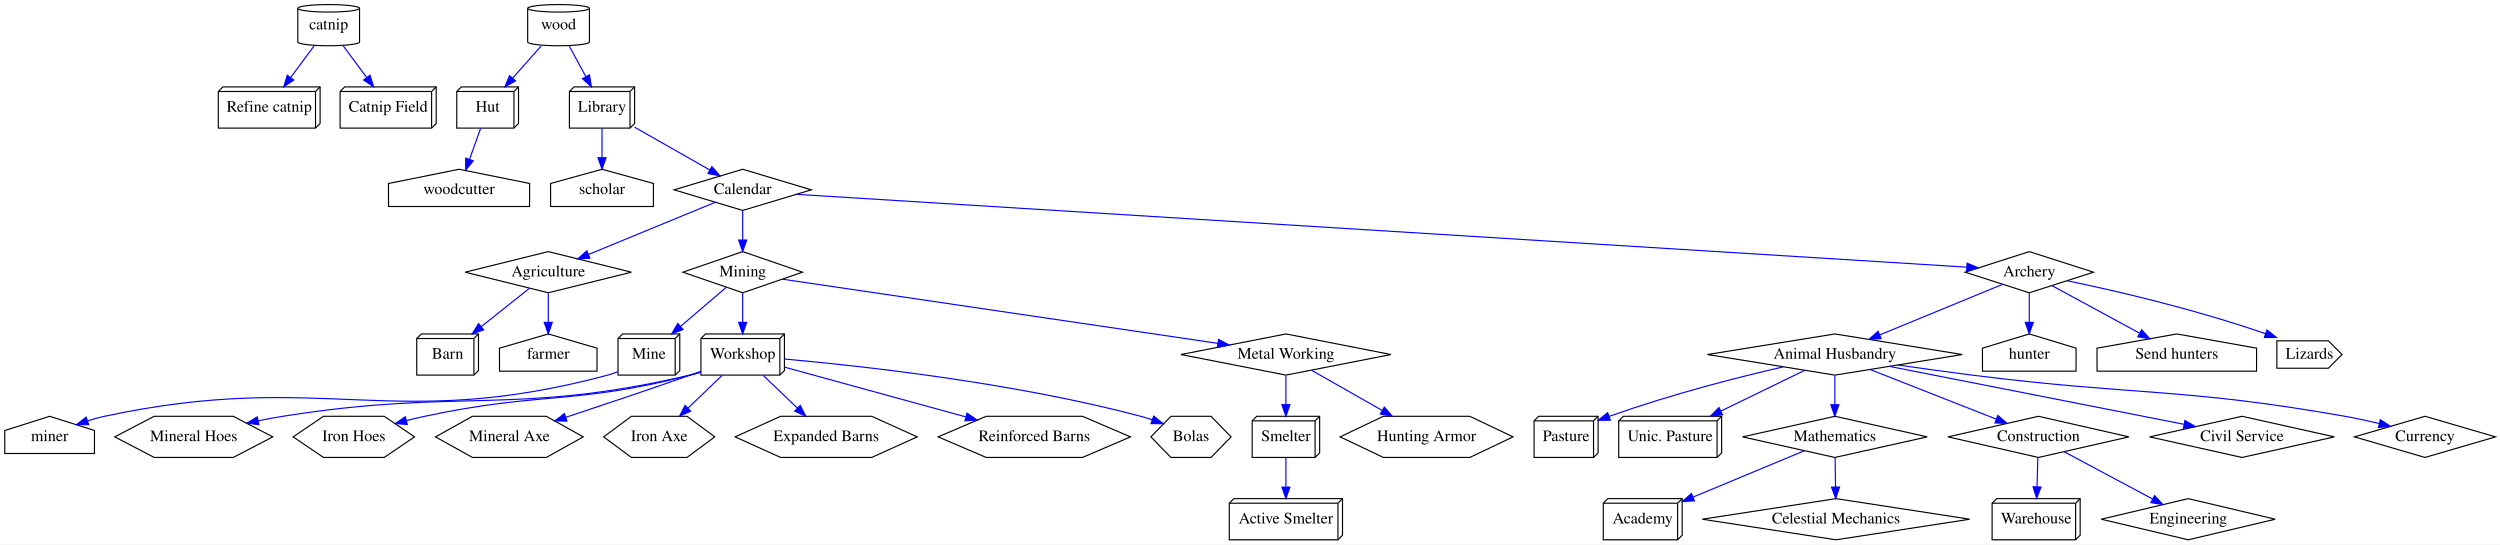
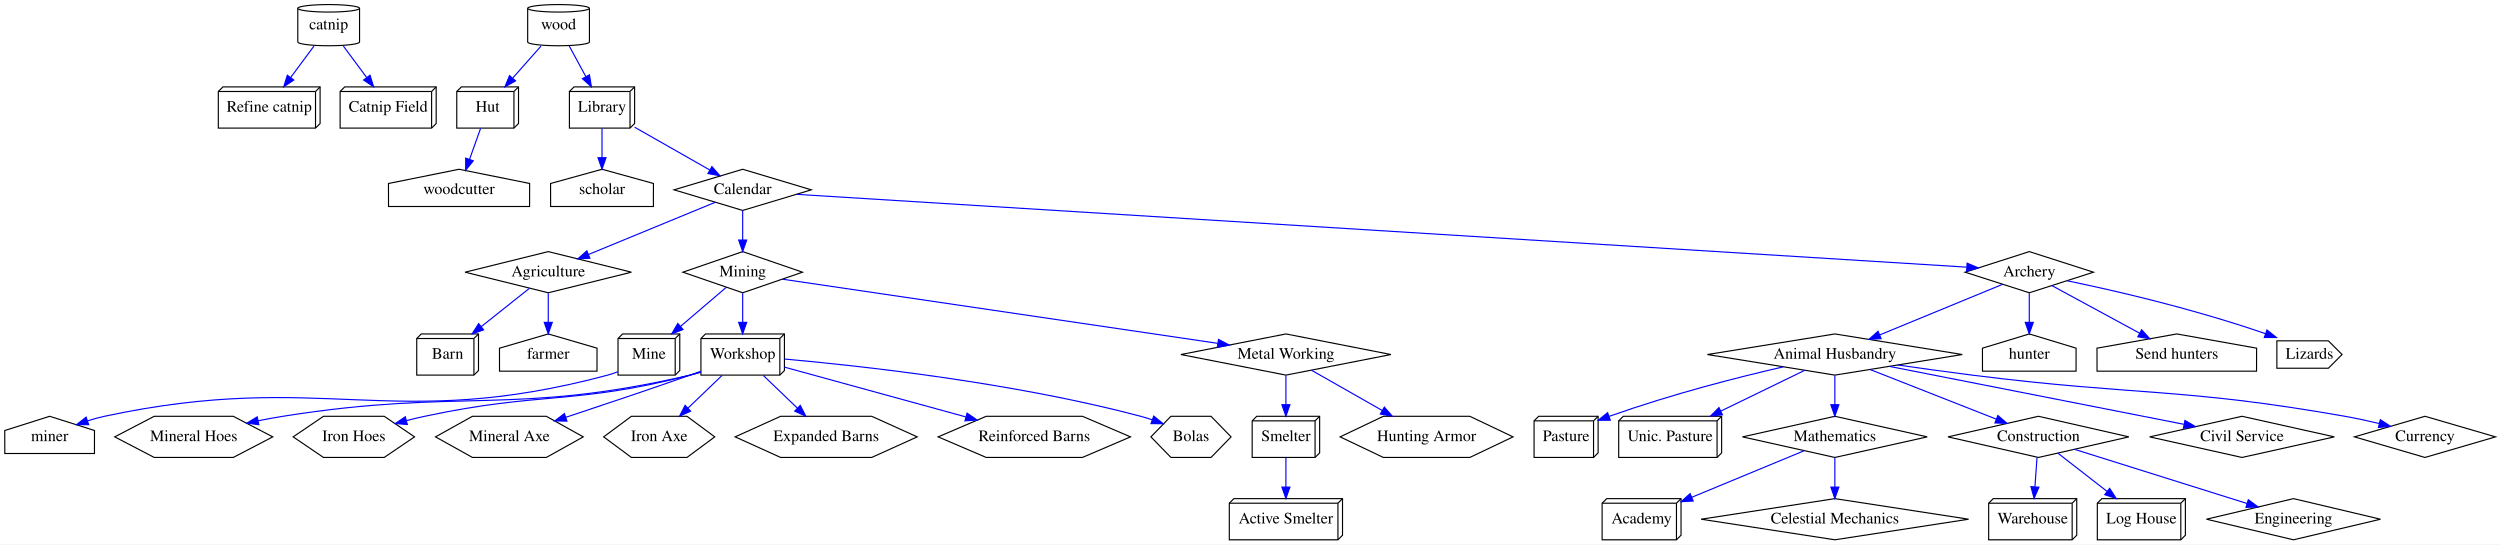
<svg xmlns="http://www.w3.org/2000/svg" width="2186pt" height="476pt" viewBox="0.00 0.00 2185.95 476.00">
  <g id="graph0" class="graph" transform="scale(1 1) rotate(0) translate(4 472)">
    <polygon fill="white" stroke="transparent" points="-4,4 -4,-472 2181.95,-472 2181.95,4 -4,4" />
    <g id="node1" class="node">
      <path fill="none" stroke="black" d="M310.37,-464.73C310.37,-466.53 298.26,-468 283.37,-468 268.47,-468 256.37,-466.53 256.37,-464.73 256.37,-464.73 256.37,-435.27 256.37,-435.27 256.37,-433.47 268.47,-432 283.37,-432 298.26,-432 310.37,-433.47 310.37,-435.27 310.37,-435.27 310.37,-464.73 310.37,-464.73" />
      <path fill="none" stroke="black" d="M310.37,-464.73C310.37,-462.92 298.26,-461.45 283.37,-461.45 268.47,-461.45 256.37,-462.92 256.37,-464.73" />
      <text text-anchor="middle" x="283.37" y="-446.3" font-family="Times,serif" font-size="14.00">catnip</text>
    </g>
    <g id="node2" class="node">
      <polygon fill="none" stroke="black" points="275.87,-396 190.87,-396 186.87,-392 186.87,-360 271.87,-360 275.87,-364 275.87,-396" />
      <polyline fill="none" stroke="black" points="271.87,-392 186.87,-392 " />
      <polyline fill="none" stroke="black" points="271.87,-392 271.87,-360 " />
      <polyline fill="none" stroke="black" points="271.87,-392 275.87,-396 " />
      <text text-anchor="middle" x="231.37" y="-374.3" font-family="Times,serif" font-size="14.00">Refine catnip</text>
    </g>
    <g id="edge1" class="edge">
      <path fill="none" stroke="blue" d="M270.51,-431.7C264.34,-423.39 256.83,-413.28 250.04,-404.14" />
      <polygon fill="blue" stroke="blue" points="252.84,-402.04 244.07,-396.1 247.23,-406.22 252.84,-402.04" />
    </g>
    <g id="node3" class="node">
      <polygon fill="none" stroke="black" points="377.37,-396 297.37,-396 293.37,-392 293.37,-360 373.37,-360 377.37,-364 377.37,-396" />
      <polyline fill="none" stroke="black" points="373.37,-392 293.37,-392 " />
      <polyline fill="none" stroke="black" points="373.37,-392 373.37,-360 " />
      <polyline fill="none" stroke="black" points="373.37,-392 377.37,-396 " />
      <text text-anchor="middle" x="335.37" y="-374.3" font-family="Times,serif" font-size="14.00">Catnip Field</text>
    </g>
    <g id="edge2" class="edge">
      <path fill="none" stroke="blue" d="M296.22,-431.7C302.39,-423.39 309.9,-413.28 316.69,-404.14" />
      <polygon fill="blue" stroke="blue" points="319.51,-406.22 322.66,-396.1 313.89,-402.04 319.51,-406.22" />
    </g>
    <g id="node4" class="node">
      <path fill="none" stroke="black" d="M511.37,-464.73C511.37,-466.53 499.26,-468 484.37,-468 469.47,-468 457.37,-466.53 457.37,-464.73 457.37,-464.73 457.37,-435.27 457.37,-435.27 457.37,-433.47 469.47,-432 484.37,-432 499.26,-432 511.37,-433.47 511.37,-435.27 511.37,-435.27 511.37,-464.73 511.37,-464.73" />
      <path fill="none" stroke="black" d="M511.37,-464.73C511.37,-462.92 499.26,-461.45 484.37,-461.45 469.47,-461.45 457.37,-462.92 457.37,-464.73" />
      <text text-anchor="middle" x="484.37" y="-446.3" font-family="Times,serif" font-size="14.00">wood</text>
    </g>
    <g id="node5" class="node">
      <polygon fill="none" stroke="black" points="449.37,-396 399.37,-396 395.37,-392 395.37,-360 445.37,-360 449.37,-364 449.37,-396" />
      <polyline fill="none" stroke="black" points="445.37,-392 395.37,-392 " />
      <polyline fill="none" stroke="black" points="445.37,-392 445.37,-360 " />
      <polyline fill="none" stroke="black" points="445.37,-392 449.37,-396 " />
      <text text-anchor="middle" x="422.37" y="-374.3" font-family="Times,serif" font-size="14.00">Hut</text>
    </g>
    <g id="edge3" class="edge">
      <path fill="none" stroke="blue" d="M469.04,-431.7C461.61,-423.3 452.54,-413.07 444.39,-403.86" />
      <polygon fill="blue" stroke="blue" points="446.77,-401.27 437.51,-396.1 441.53,-405.91 446.77,-401.27" />
    </g>
    <g id="node6" class="node">
      <polygon fill="none" stroke="black" points="550.87,-396 497.87,-396 493.87,-392 493.87,-360 546.87,-360 550.87,-364 550.87,-396" />
      <polyline fill="none" stroke="black" points="546.87,-392 493.87,-392 " />
      <polyline fill="none" stroke="black" points="546.87,-392 546.87,-360 " />
      <polyline fill="none" stroke="black" points="546.87,-392 550.87,-396 " />
      <text text-anchor="middle" x="522.37" y="-374.3" font-family="Times,serif" font-size="14.00">Library</text>
    </g>
    <g id="edge4" class="edge">
      <path fill="none" stroke="blue" d="M493.76,-431.7C498.13,-423.64 503.42,-413.89 508.26,-404.98" />
      <polygon fill="blue" stroke="blue" points="511.39,-406.56 513.08,-396.1 505.23,-403.22 511.39,-406.56" />
    </g>
-     <g id="node22" class="node">
+     <g id="node23" class="node">
      <polygon fill="none" stroke="black" points="459.09,-311.56 397.37,-324 335.65,-311.56 335.7,-291.44 459.03,-291.44 459.09,-311.56" />
      <text text-anchor="middle" x="397.37" y="-302.3" font-family="Times,serif" font-size="14.00">woodcutter</text>
    </g>
-     <g id="edge14" class="edge">
+     <g id="edge15" class="edge">
      <path fill="none" stroke="blue" d="M416.19,-359.7C413.29,-351.58 409.77,-341.74 406.57,-332.76" />
      <polygon fill="blue" stroke="blue" points="409.79,-331.38 403.13,-323.14 403.2,-333.74 409.79,-331.38" />
    </g>
-     <g id="node23" class="node">
+     <g id="node24" class="node">
      <polygon fill="none" stroke="black" points="567.34,-311.56 522.37,-324 477.39,-311.56 477.43,-291.44 567.3,-291.44 567.34,-311.56" />
      <text text-anchor="middle" x="522.37" y="-302.3" font-family="Times,serif" font-size="14.00">scholar</text>
    </g>
-     <g id="edge15" class="edge">
+     <g id="edge16" class="edge">
      <path fill="none" stroke="blue" d="M522.37,-359.7C522.37,-351.98 522.37,-342.71 522.37,-334.11" />
      <polygon fill="blue" stroke="blue" points="525.87,-334.1 522.37,-324.1 518.87,-334.1 525.87,-334.1" />
    </g>
-     <g id="node30" class="node">
+     <g id="node31" class="node">
      <polygon fill="none" stroke="black" points="645.37,-324 585.37,-306 645.37,-288 705.36,-306 645.37,-324" />
      <text text-anchor="middle" x="645.37" y="-302.3" font-family="Times,serif" font-size="14.00">Calendar</text>
    </g>
-     <g id="edge21" class="edge">
+     <g id="edge22" class="edge">
      <path fill="none" stroke="blue" d="M550.89,-360.76C570.62,-349.54 596.77,-334.65 616.56,-323.39" />
      <polygon fill="blue" stroke="blue" points="618.47,-326.33 625.43,-318.34 615.01,-320.25 618.47,-326.33" />
    </g>
    <g id="node7" class="node">
      <polygon fill="none" stroke="black" points="475.37,-252 402.64,-234 475.37,-216 548.09,-234 475.37,-252" />
      <text text-anchor="middle" x="475.37" y="-230.3" font-family="Times,serif" font-size="14.00">Agriculture</text>
    </g>
    <g id="node8" class="node">
      <polygon fill="none" stroke="black" points="414.37,-180 364.37,-180 360.37,-176 360.37,-144 410.37,-144 414.37,-148 414.37,-180" />
      <polyline fill="none" stroke="black" points="410.37,-176 360.37,-176 " />
      <polyline fill="none" stroke="black" points="410.37,-176 410.37,-144 " />
      <polyline fill="none" stroke="black" points="410.37,-176 414.37,-180 " />
      <text text-anchor="middle" x="387.37" y="-158.3" font-family="Times,serif" font-size="14.00">Barn</text>
    </g>
    <g id="edge5" class="edge">
      <path fill="none" stroke="blue" d="M458.81,-219.83C446.99,-210.43 430.77,-197.53 416.77,-186.39" />
      <polygon fill="blue" stroke="blue" points="418.84,-183.57 408.84,-180.08 414.49,-189.05 418.84,-183.57" />
    </g>
-     <g id="node24" class="node">
+     <g id="node25" class="node">
      <polygon fill="none" stroke="black" points="518.02,-167.56 475.37,-180 432.71,-167.56 432.75,-147.44 517.98,-147.44 518.02,-167.56" />
      <text text-anchor="middle" x="475.37" y="-158.3" font-family="Times,serif" font-size="14.00">farmer</text>
    </g>
-     <g id="edge16" class="edge">
+     <g id="edge17" class="edge">
      <path fill="none" stroke="blue" d="M475.37,-215.7C475.37,-207.98 475.37,-198.71 475.37,-190.11" />
      <polygon fill="blue" stroke="blue" points="478.87,-190.1 475.37,-180.1 471.87,-190.1 478.87,-190.1" />
    </g>
    <g id="node9" class="node">
      <polygon fill="none" stroke="black" points="645.37,-252 593.08,-234 645.37,-216 697.65,-234 645.37,-252" />
      <text text-anchor="middle" x="645.37" y="-230.3" font-family="Times,serif" font-size="14.00">Mining</text>
    </g>
    <g id="node10" class="node">
      <polygon fill="none" stroke="black" points="590.37,-180 540.37,-180 536.37,-176 536.37,-144 586.37,-144 590.37,-148 590.37,-180" />
      <polyline fill="none" stroke="black" points="586.37,-176 536.37,-176 " />
      <polyline fill="none" stroke="black" points="586.37,-176 586.37,-144 " />
      <polyline fill="none" stroke="black" points="586.37,-176 590.37,-180 " />
      <text text-anchor="middle" x="563.37" y="-158.3" font-family="Times,serif" font-size="14.00">Mine</text>
    </g>
    <g id="edge6" class="edge">
      <path fill="none" stroke="blue" d="M631.08,-220.81C620.03,-211.38 604.4,-198.03 590.94,-186.54" />
      <polygon fill="blue" stroke="blue" points="593.2,-183.87 583.32,-180.03 588.65,-189.19 593.2,-183.87" />
    </g>
    <g id="node11" class="node">
      <polygon fill="none" stroke="black" points="681.87,-180 612.87,-180 608.87,-176 608.87,-144 677.87,-144 681.87,-148 681.87,-180" />
      <polyline fill="none" stroke="black" points="677.87,-176 608.87,-176 " />
      <polyline fill="none" stroke="black" points="677.87,-176 677.87,-144 " />
      <polyline fill="none" stroke="black" points="677.87,-176 681.87,-180 " />
      <text text-anchor="middle" x="645.37" y="-158.3" font-family="Times,serif" font-size="14.00">Workshop</text>
    </g>
    <g id="edge7" class="edge">
      <path fill="none" stroke="blue" d="M645.37,-215.7C645.37,-207.98 645.37,-198.71 645.37,-190.11" />
      <polygon fill="blue" stroke="blue" points="648.87,-190.1 645.37,-180.1 641.87,-190.1 648.87,-190.1" />
    </g>
    <g id="node12" class="node">
      <polygon fill="none" stroke="black" points="1120.37,-180 1028.53,-162 1120.37,-144 1212.2,-162 1120.37,-180" />
      <text text-anchor="middle" x="1120.37" y="-158.3" font-family="Times,serif" font-size="14.00">Metal Working</text>
    </g>
-     <g id="edge26" class="edge">
+     <g id="edge27" class="edge">
      <path fill="none" stroke="blue" d="M680.29,-227.85C760.87,-215.98 960.51,-186.56 1060.83,-171.77" />
      <polygon fill="blue" stroke="blue" points="1061.42,-175.22 1070.8,-170.3 1060.4,-168.3 1061.42,-175.22" />
    </g>
-     <g id="node27" class="node">
+     <g id="node28" class="node">
      <polygon fill="none" stroke="black" points="78.6,-95.56 39.37,-108 0.13,-95.56 0.17,-75.44 78.56,-75.44 78.6,-95.56" />
      <text text-anchor="middle" x="39.37" y="-86.3" font-family="Times,serif" font-size="14.00">miner</text>
    </g>
-     <g id="edge18" class="edge">
+     <g id="edge19" class="edge">
      <path fill="none" stroke="blue" d="M536.23,-146.95C533.29,-145.8 530.3,-144.79 527.37,-144 337.82,-93.29 279.22,-149.1 87.37,-108 82.54,-106.97 77.54,-105.58 72.66,-104.03" />
      <polygon fill="blue" stroke="blue" points="73.54,-100.63 62.94,-100.72 71.28,-107.26 73.54,-100.63" />
    </g>
-     <g id="node35" class="node">
+     <g id="node36" class="node">
      <polygon fill="none" stroke="black" points="234.46,-90 199.91,-108 130.82,-108 96.28,-90 130.82,-72 199.91,-72 234.46,-90" />
      <text text-anchor="middle" x="165.37" y="-86.3" font-family="Times,serif" font-size="14.00">Mineral Hoes</text>
    </g>
-     <g id="edge33" class="edge">
+     <g id="edge34" class="edge">
      <path fill="none" stroke="blue" d="M608.71,-146.52C605.58,-145.57 602.43,-144.71 599.37,-144 444.43,-108.15 400.42,-132.97 243.37,-108 236.31,-106.88 228.93,-105.52 221.64,-104.06" />
      <polygon fill="blue" stroke="blue" points="222.31,-100.63 211.81,-102.03 220.89,-107.48 222.31,-100.63" />
    </g>
-     <g id="node36" class="node">
+     <g id="node37" class="node">
      <polygon fill="none" stroke="black" points="358.44,-90 331.9,-108 278.83,-108 252.3,-90 278.83,-72 331.9,-72 358.44,-90" />
      <text text-anchor="middle" x="305.37" y="-86.3" font-family="Times,serif" font-size="14.00">Iron Hoes</text>
    </g>
-     <g id="edge34" class="edge">
+     <g id="edge35" class="edge">
      <path fill="none" stroke="blue" d="M608.66,-146.7C605.54,-145.71 602.41,-144.79 599.37,-144 498.37,-117.78 469.4,-129.83 367.37,-108 362.24,-106.9 356.92,-105.64 351.63,-104.3" />
      <polygon fill="blue" stroke="blue" points="352.15,-100.82 341.59,-101.67 350.37,-107.59 352.15,-100.82" />
    </g>
-     <g id="node37" class="node">
+     <g id="node38" class="node">
      <polygon fill="none" stroke="black" points="505.95,-90 473.66,-108 409.07,-108 376.78,-90 409.07,-72 473.66,-72 505.95,-90" />
      <text text-anchor="middle" x="441.37" y="-86.3" font-family="Times,serif" font-size="14.00">Mineral Axe</text>
    </g>
-     <g id="edge35" class="edge">
+     <g id="edge36" class="edge">
      <path fill="none" stroke="blue" d="M608.74,-147.35C605.58,-146.21 602.42,-145.08 599.37,-144 563.17,-131.24 522.06,-117.48 490.85,-107.17" />
      <polygon fill="blue" stroke="blue" points="491.68,-103.76 481.09,-103.95 489.49,-110.41 491.68,-103.76" />
    </g>
-     <g id="node38" class="node">
+     <g id="node39" class="node">
      <polygon fill="none" stroke="black" points="620.93,-90 596.65,-108 548.08,-108 523.8,-90 548.08,-72 596.65,-72 620.93,-90" />
      <text text-anchor="middle" x="572.37" y="-86.3" font-family="Times,serif" font-size="14.00">Iron Axe</text>
    </g>
-     <g id="edge36" class="edge">
+     <g id="edge37" class="edge">
      <path fill="none" stroke="blue" d="M627.32,-143.7C618.3,-135.05 607.25,-124.45 597.42,-115.03" />
      <polygon fill="blue" stroke="blue" points="599.84,-112.5 590.2,-108.1 595,-117.55 599.84,-112.5" />
    </g>
-     <g id="node39" class="node">
+     <g id="node40" class="node">
      <polygon fill="none" stroke="black" points="797.97,-90 758.17,-108 678.56,-108 638.76,-90 678.56,-72 758.17,-72 797.97,-90" />
      <text text-anchor="middle" x="718.37" y="-86.3" font-family="Times,serif" font-size="14.00">Expanded Barns</text>
    </g>
-     <g id="edge37" class="edge">
+     <g id="edge38" class="edge">
      <path fill="none" stroke="blue" d="M663.41,-143.7C672.43,-135.05 683.48,-124.45 693.31,-115.03" />
      <polygon fill="blue" stroke="blue" points="695.73,-117.55 700.53,-108.1 690.89,-112.5 695.73,-117.55" />
    </g>
-     <g id="node40" class="node">
+     <g id="node41" class="node">
      <polygon fill="none" stroke="black" points="984.47,-90 942.42,-108 858.31,-108 816.26,-90 858.31,-72 942.42,-72 984.47,-90" />
      <text text-anchor="middle" x="900.37" y="-86.3" font-family="Times,serif" font-size="14.00">Reinforced Barns</text>
    </g>
-     <g id="edge38" class="edge">
+     <g id="edge39" class="edge">
      <path fill="none" stroke="blue" d="M681.9,-150.97C723.26,-139.62 791.26,-120.95 840.42,-107.46" />
      <polygon fill="blue" stroke="blue" points="841.58,-110.77 850.3,-104.74 839.73,-104.02 841.58,-110.77" />
    </g>
-     <g id="node41" class="node">
+     <g id="node42" class="node">
      <polygon fill="none" stroke="black" points="1072.41,-90 1054.89,-108 1019.84,-108 1002.32,-90 1019.84,-72 1054.89,-72 1072.41,-90" />
      <text text-anchor="middle" x="1037.37" y="-86.3" font-family="Times,serif" font-size="14.00">Bolas</text>
    </g>
-     <g id="edge39" class="edge">
+     <g id="edge40" class="edge">
      <path fill="none" stroke="blue" d="M681.97,-158.06C745.98,-152.35 882.04,-137.61 993.37,-108 996.71,-107.11 1000.15,-106.05 1003.57,-104.9" />
      <polygon fill="blue" stroke="blue" points="1004.79,-108.18 1013.01,-101.49 1002.42,-101.6 1004.79,-108.18" />
    </g>
    <g id="node13" class="node">
      <polygon fill="none" stroke="black" points="1149.87,-108 1094.87,-108 1090.87,-104 1090.87,-72 1145.87,-72 1149.87,-76 1149.87,-108" />
      <polyline fill="none" stroke="black" points="1145.87,-104 1090.87,-104 " />
      <polyline fill="none" stroke="black" points="1145.87,-104 1145.87,-72 " />
      <polyline fill="none" stroke="black" points="1145.87,-104 1149.87,-108 " />
      <text text-anchor="middle" x="1120.37" y="-86.3" font-family="Times,serif" font-size="14.00">Smelter</text>
    </g>
    <g id="edge8" class="edge">
      <path fill="none" stroke="blue" d="M1120.37,-143.7C1120.37,-135.98 1120.37,-126.71 1120.37,-118.11" />
      <polygon fill="blue" stroke="blue" points="1123.87,-118.1 1120.37,-108.1 1116.87,-118.1 1123.87,-118.1" />
    </g>
-     <g id="node42" class="node">
+     <g id="node43" class="node">
      <polygon fill="none" stroke="black" points="1318.96,-90 1281.16,-108 1205.57,-108 1167.77,-90 1205.57,-72 1281.16,-72 1318.96,-90" />
      <text text-anchor="middle" x="1243.37" y="-86.3" font-family="Times,serif" font-size="14.00">Hunting Armor</text>
    </g>
-     <g id="edge40" class="edge">
+     <g id="edge41" class="edge">
      <path fill="none" stroke="blue" d="M1142.64,-148.32C1159.89,-138.51 1184.2,-124.67 1204.62,-113.05" />
      <polygon fill="blue" stroke="blue" points="1206.43,-116.05 1213.39,-108.06 1202.97,-109.96 1206.43,-116.05" />
    </g>
    <g id="node14" class="node">
      <polygon fill="none" stroke="black" points="1169.87,-36 1074.87,-36 1070.87,-32 1070.87,0 1165.87,0 1169.87,-4 1169.87,-36" />
      <polyline fill="none" stroke="black" points="1165.87,-32 1070.87,-32 " />
      <polyline fill="none" stroke="black" points="1165.87,-32 1165.87,0 " />
      <polyline fill="none" stroke="black" points="1165.87,-32 1169.87,-36 " />
      <text text-anchor="middle" x="1120.37" y="-14.3" font-family="Times,serif" font-size="14.00">Active Smelter</text>
    </g>
    <g id="edge9" class="edge">
      <path fill="none" stroke="blue" d="M1120.37,-71.7C1120.37,-63.98 1120.37,-54.71 1120.37,-46.11" />
      <polygon fill="blue" stroke="blue" points="1123.87,-46.1 1120.37,-36.1 1116.87,-46.1 1123.87,-46.1" />
    </g>
    <g id="node15" class="node">
      <polygon fill="none" stroke="black" points="1600.37,-180 1488.93,-162 1600.37,-144 1711.8,-162 1600.37,-180" />
      <text text-anchor="middle" x="1600.37" y="-158.3" font-family="Times,serif" font-size="14.00">Animal Husbandry</text>
    </g>
    <g id="node16" class="node">
      <polygon fill="none" stroke="black" points="1393.37,-108 1341.37,-108 1337.37,-104 1337.37,-72 1389.37,-72 1393.37,-76 1393.37,-108" />
      <polyline fill="none" stroke="black" points="1389.37,-104 1337.37,-104 " />
      <polyline fill="none" stroke="black" points="1389.37,-104 1389.37,-72 " />
      <polyline fill="none" stroke="black" points="1389.37,-104 1393.37,-108 " />
      <text text-anchor="middle" x="1365.37" y="-86.3" font-family="Times,serif" font-size="14.00">Pasture</text>
    </g>
    <g id="edge10" class="edge">
      <path fill="none" stroke="blue" d="M1555.27,-151.23C1516.84,-142.39 1460.12,-128.13 1402.99,-107.93" />
      <polygon fill="blue" stroke="blue" points="1404.04,-104.58 1393.44,-104.5 1401.67,-111.17 1404.04,-104.58" />
    </g>
    <g id="node17" class="node">
      <polygon fill="none" stroke="black" points="1501.37,-108 1415.37,-108 1411.37,-104 1411.37,-72 1497.37,-72 1501.37,-76 1501.37,-108" />
      <polyline fill="none" stroke="black" points="1497.37,-104 1411.37,-104 " />
      <polyline fill="none" stroke="black" points="1497.37,-104 1497.37,-72 " />
      <polyline fill="none" stroke="black" points="1497.37,-104 1501.37,-108 " />
      <text text-anchor="middle" x="1456.37" y="-86.3" font-family="Times,serif" font-size="14.00">Unic. Pasture</text>
    </g>
    <g id="edge11" class="edge">
      <path fill="none" stroke="blue" d="M1573.95,-148.16C1553.52,-138.23 1524.78,-124.26 1500.82,-112.61" />
      <polygon fill="blue" stroke="blue" points="1502.09,-109.34 1491.57,-108.11 1499.03,-115.63 1502.09,-109.34" />
    </g>
    <g id="node18" class="node">
      <polygon fill="none" stroke="black" points="1600.37,-108 1519.59,-90 1600.37,-72 1681.14,-90 1600.37,-108" />
      <text text-anchor="middle" x="1600.37" y="-86.3" font-family="Times,serif" font-size="14.00">Mathematics</text>
    </g>
-     <g id="edge28" class="edge">
+     <g id="edge29" class="edge">
      <path fill="none" stroke="blue" d="M1600.37,-143.7C1600.37,-135.98 1600.37,-126.71 1600.37,-118.11" />
      <polygon fill="blue" stroke="blue" points="1603.87,-118.1 1600.37,-108.1 1596.87,-118.1 1603.87,-118.1" />
    </g>
    <g id="node20" class="node">
      <polygon fill="none" stroke="black" points="1778.37,-108 1699.27,-90 1778.37,-72 1857.46,-90 1778.37,-108" />
      <text text-anchor="middle" x="1778.37" y="-86.3" font-family="Times,serif" font-size="14.00">Construction</text>
    </g>
-     <g id="edge29" class="edge">
+     <g id="edge30" class="edge">
      <path fill="none" stroke="blue" d="M1631.37,-148.81C1661.97,-136.77 1708.77,-118.37 1741.32,-105.57" />
      <polygon fill="blue" stroke="blue" points="1742.9,-108.71 1750.92,-101.79 1740.34,-102.19 1742.9,-108.71" />
    </g>
-     <g id="node31" class="node">
+     <g id="node32" class="node">
      <polygon fill="none" stroke="black" points="1956.37,-108 1875.59,-90 1956.37,-72 2037.14,-90 1956.37,-108" />
      <text text-anchor="middle" x="1956.37" y="-86.3" font-family="Times,serif" font-size="14.00">Civil Service</text>
    </g>
-     <g id="edge27" class="edge">
+     <g id="edge28" class="edge">
      <path fill="none" stroke="blue" d="M1648.01,-151.63C1715.05,-138.45 1836.7,-114.53 1905.46,-101.01" />
      <polygon fill="blue" stroke="blue" points="1906.48,-104.38 1915.62,-99.01 1905.13,-97.51 1906.48,-104.38" />
    </g>
-     <g id="node32" class="node">
+     <g id="node33" class="node">
      <polygon fill="none" stroke="black" points="2116.37,-108 2054.7,-90 2116.37,-72 2178.03,-90 2116.37,-108" />
      <text text-anchor="middle" x="2116.37" y="-86.3" font-family="Times,serif" font-size="14.00">Currency</text>
    </g>
-     <g id="edge30" class="edge">
+     <g id="edge31" class="edge">
      <path fill="none" stroke="blue" d="M1655.28,-152.86C1675.7,-149.93 1699.07,-146.68 1720.37,-144 1864.99,-125.77 1902.8,-133.25 2046.37,-108 2056.15,-106.28 2066.6,-103.99 2076.36,-101.65" />
      <polygon fill="blue" stroke="blue" points="2077.35,-105.01 2086.22,-99.22 2075.68,-98.21 2077.35,-105.01" />
    </g>
    <g id="node19" class="node">
-       <polygon fill="none" stroke="black" points="1466.87,-36 1401.87,-36 1397.87,-32 1397.87,0 1462.87,0 1466.87,-4 1466.87,-36" />
-       <polyline fill="none" stroke="black" points="1462.87,-32 1397.87,-32 " />
-       <polyline fill="none" stroke="black" points="1462.87,-32 1462.87,0 " />
-       <polyline fill="none" stroke="black" points="1462.87,-32 1466.87,-36 " />
-       <text text-anchor="middle" x="1432.37" y="-14.3" font-family="Times,serif" font-size="14.00">Academy</text>
+       <polygon fill="none" stroke="black" points="1465.87,-36 1400.87,-36 1396.87,-32 1396.87,0 1461.87,0 1465.87,-4 1465.87,-36" />
+       <polyline fill="none" stroke="black" points="1461.87,-32 1396.87,-32 " />
+       <polyline fill="none" stroke="black" points="1461.87,-32 1461.87,0 " />
+       <polyline fill="none" stroke="black" points="1461.87,-32 1465.87,-36 " />
+       <text text-anchor="middle" x="1431.37" y="-14.3" font-family="Times,serif" font-size="14.00">Academy</text>
    </g>
    <g id="edge12" class="edge">
-       <path fill="none" stroke="blue" d="M1573.75,-77.91C1547.58,-67.01 1507.2,-50.18 1476.28,-37.3" />
-       <polygon fill="blue" stroke="blue" points="1477.59,-34.05 1467.02,-33.44 1474.9,-40.51 1477.59,-34.05" />
-     </g>
-     <g id="node33" class="node">
-       <polygon fill="none" stroke="black" points="1601.37,-36 1484.4,-18 1601.37,0 1718.33,-18 1601.37,-36" />
-       <text text-anchor="middle" x="1601.37" y="-14.3" font-family="Times,serif" font-size="14.00">Celestial Mechanics</text>
-     </g>
-     <g id="edge31" class="edge">
-       <path fill="none" stroke="blue" d="M1600.61,-71.7C1600.72,-63.98 1600.86,-54.71 1600.98,-46.11" />
-       <polygon fill="blue" stroke="blue" points="1604.48,-46.15 1601.12,-36.1 1597.48,-46.05 1604.48,-46.15" />
+       <path fill="none" stroke="blue" d="M1573.59,-77.91C1547.19,-66.97 1506.39,-50.07 1475.24,-37.17" />
+       <polygon fill="blue" stroke="blue" points="1476.49,-33.9 1465.92,-33.31 1473.82,-40.37 1476.49,-33.9" />
+     </g>
+     <g id="node34" class="node">
+       <polygon fill="none" stroke="black" points="1600.37,-36 1483.4,-18 1600.37,0 1717.33,-18 1600.37,-36" />
+       <text text-anchor="middle" x="1600.37" y="-14.3" font-family="Times,serif" font-size="14.00">Celestial Mechanics</text>
+     </g>
+     <g id="edge32" class="edge">
+       <path fill="none" stroke="blue" d="M1600.37,-71.7C1600.37,-63.98 1600.37,-54.71 1600.37,-46.11" />
+       <polygon fill="blue" stroke="blue" points="1603.87,-46.1 1600.37,-36.1 1596.87,-46.1 1603.87,-46.1" />
    </g>
    <g id="node21" class="node">
-       <polygon fill="none" stroke="black" points="1814.87,-36 1741.87,-36 1737.87,-32 1737.87,0 1810.87,0 1814.87,-4 1814.87,-36" />
-       <polyline fill="none" stroke="black" points="1810.87,-32 1737.87,-32 " />
-       <polyline fill="none" stroke="black" points="1810.87,-32 1810.87,0 " />
-       <polyline fill="none" stroke="black" points="1810.87,-32 1814.87,-36 " />
-       <text text-anchor="middle" x="1776.37" y="-14.3" font-family="Times,serif" font-size="14.00">Warehouse</text>
+       <polygon fill="none" stroke="black" points="1811.87,-36 1738.87,-36 1734.87,-32 1734.87,0 1807.87,0 1811.87,-4 1811.87,-36" />
+       <polyline fill="none" stroke="black" points="1807.87,-32 1734.87,-32 " />
+       <polyline fill="none" stroke="black" points="1807.87,-32 1807.87,0 " />
+       <polyline fill="none" stroke="black" points="1807.87,-32 1811.87,-36 " />
+       <text text-anchor="middle" x="1773.37" y="-14.3" font-family="Times,serif" font-size="14.00">Warehouse</text>
    </g>
    <g id="edge13" class="edge">
-       <path fill="none" stroke="blue" d="M1777.88,-72.05C1777.66,-64.35 1777.39,-55.03 1777.15,-46.36" />
-       <polygon fill="blue" stroke="blue" points="1780.64,-46.17 1776.86,-36.28 1773.65,-46.37 1780.64,-46.17" />
-     </g>
-     <g id="node34" class="node">
-       <polygon fill="none" stroke="black" points="1909.37,-36 1833.28,-18 1909.37,0 1985.45,-18 1909.37,-36" />
-       <text text-anchor="middle" x="1909.37" y="-14.3" font-family="Times,serif" font-size="14.00">Engineering</text>
-     </g>
-     <g id="edge32" class="edge">
-       <path fill="none" stroke="blue" d="M1800.88,-76.97C1822.2,-65.58 1854.38,-48.38 1878.16,-35.68" />
-       <polygon fill="blue" stroke="blue" points="1879.97,-38.68 1887.14,-30.88 1876.67,-32.5 1879.97,-38.68" />
-     </g>
-     <g id="node25" class="node">
+       <path fill="none" stroke="blue" d="M1777.15,-72.05C1776.6,-64.35 1775.94,-55.03 1775.32,-46.36" />
+       <polygon fill="blue" stroke="blue" points="1778.8,-46 1774.6,-36.28 1771.82,-46.5 1778.8,-46" />
+     </g>
+     <g id="node22" class="node">
+       <polygon fill="none" stroke="black" points="1906.87,-36 1833.87,-36 1829.87,-32 1829.87,0 1902.87,0 1906.87,-4 1906.87,-36" />
+       <polyline fill="none" stroke="black" points="1902.87,-32 1829.87,-32 " />
+       <polyline fill="none" stroke="black" points="1902.87,-32 1902.87,0 " />
+       <polyline fill="none" stroke="black" points="1902.87,-32 1906.87,-36 " />
+       <text text-anchor="middle" x="1868.37" y="-14.3" font-family="Times,serif" font-size="14.00">Log House</text>
+     </g>
+     <g id="edge14" class="edge">
+       <path fill="none" stroke="blue" d="M1795.29,-75.83C1807.38,-66.43 1823.97,-53.53 1838.29,-42.39" />
+       <polygon fill="blue" stroke="blue" points="1840.66,-44.98 1846.4,-36.08 1836.36,-39.46 1840.66,-44.98" />
+     </g>
+     <g id="node35" class="node">
+       <polygon fill="none" stroke="black" points="2001.37,-36 1925.28,-18 2001.37,0 2077.45,-18 2001.37,-36" />
+       <text text-anchor="middle" x="2001.37" y="-14.3" font-family="Times,serif" font-size="14.00">Engineering</text>
+     </g>
+     <g id="edge33" class="edge">
+       <path fill="none" stroke="blue" d="M1809.84,-79.12C1849.38,-66.71 1917.3,-45.39 1960.73,-31.76" />
+       <polygon fill="blue" stroke="blue" points="1961.91,-35.05 1970.41,-28.72 1959.82,-28.37 1961.91,-35.05" />
+     </g>
+     <g id="node26" class="node">
      <polygon fill="none" stroke="black" points="1770.37,-252 1714.23,-234 1770.37,-216 1826.5,-234 1770.37,-252" />
      <text text-anchor="middle" x="1770.37" y="-230.3" font-family="Times,serif" font-size="14.00">Archery</text>
    </g>
-     <g id="edge25" class="edge">
+     <g id="edge26" class="edge">
      <path fill="none" stroke="blue" d="M1747.08,-223.41C1719.44,-212.03 1672.9,-192.87 1639.65,-179.18" />
      <polygon fill="blue" stroke="blue" points="1640.8,-175.87 1630.22,-175.29 1638.14,-182.34 1640.8,-175.87" />
    </g>
-     <g id="node26" class="node">
+     <g id="node27" class="node">
      <polygon fill="none" stroke="black" points="1811.31,-167.56 1770.37,-180 1729.42,-167.56 1729.46,-147.44 1811.27,-147.44 1811.31,-167.56" />
      <text text-anchor="middle" x="1770.37" y="-158.3" font-family="Times,serif" font-size="14.00">hunter</text>
    </g>
-     <g id="edge17" class="edge">
+     <g id="edge18" class="edge">
      <path fill="none" stroke="blue" d="M1770.37,-215.7C1770.37,-207.98 1770.37,-198.71 1770.37,-190.11" />
      <polygon fill="blue" stroke="blue" points="1773.87,-190.1 1770.37,-180.1 1766.87,-190.1 1773.87,-190.1" />
    </g>
-     <g id="node28" class="node">
+     <g id="node29" class="node">
      <polygon fill="none" stroke="black" points="1969.15,-167.56 1899.37,-180 1829.58,-167.56 1829.64,-147.44 1969.09,-147.44 1969.15,-167.56" />
      <text text-anchor="middle" x="1899.37" y="-158.3" font-family="Times,serif" font-size="14.00">Send hunters</text>
    </g>
-     <g id="edge19" class="edge">
+     <g id="edge20" class="edge">
      <path fill="none" stroke="blue" d="M1790.24,-222.22C1810.67,-211.13 1842.82,-193.69 1866.94,-180.6" />
      <polygon fill="blue" stroke="blue" points="1868.63,-183.66 1875.75,-175.82 1865.29,-177.51 1868.63,-183.66" />
    </g>
-     <g id="node29" class="node">
+     <g id="node30" class="node">
      <polygon fill="none" stroke="black" points="2031.87,-174 1986.87,-174 1986.87,-150 2031.87,-150 2043.87,-162 2031.87,-174" />
      <text text-anchor="middle" x="2015.37" y="-158.3" font-family="Times,serif" font-size="14.00">Lizards</text>
    </g>
-     <g id="edge20" class="edge">
+     <g id="edge21" class="edge">
      <path fill="none" stroke="blue" d="M1803.34,-226.53C1842.87,-218.36 1911.15,-202.92 1976.82,-180.26" />
      <polygon fill="blue" stroke="blue" points="1978.21,-183.49 1986.49,-176.87 1975.89,-176.88 1978.21,-183.49" />
    </g>
-     <g id="edge22" class="edge">
+     <g id="edge23" class="edge">
      <path fill="none" stroke="blue" d="M621.37,-295.12C592.46,-283.22 543.66,-263.12 510.51,-249.47" />
      <polygon fill="blue" stroke="blue" points="511.77,-246.2 501.19,-245.63 509.1,-252.68 511.77,-246.2" />
    </g>
-     <g id="edge24" class="edge">
+     <g id="edge25" class="edge">
      <path fill="none" stroke="blue" d="M645.37,-287.7C645.37,-279.98 645.37,-270.71 645.37,-262.11" />
      <polygon fill="blue" stroke="blue" points="648.87,-262.1 645.37,-252.1 641.87,-262.1 648.87,-262.1" />
    </g>
-     <g id="edge23" class="edge">
+     <g id="edge24" class="edge">
      <path fill="none" stroke="blue" d="M692.63,-302.06C873.63,-290.8 1522.2,-250.44 1715.57,-238.41" />
      <polygon fill="blue" stroke="blue" points="1716.01,-241.89 1725.77,-237.77 1715.58,-234.9 1716.01,-241.89" />
    </g>
  </g>
</svg>
